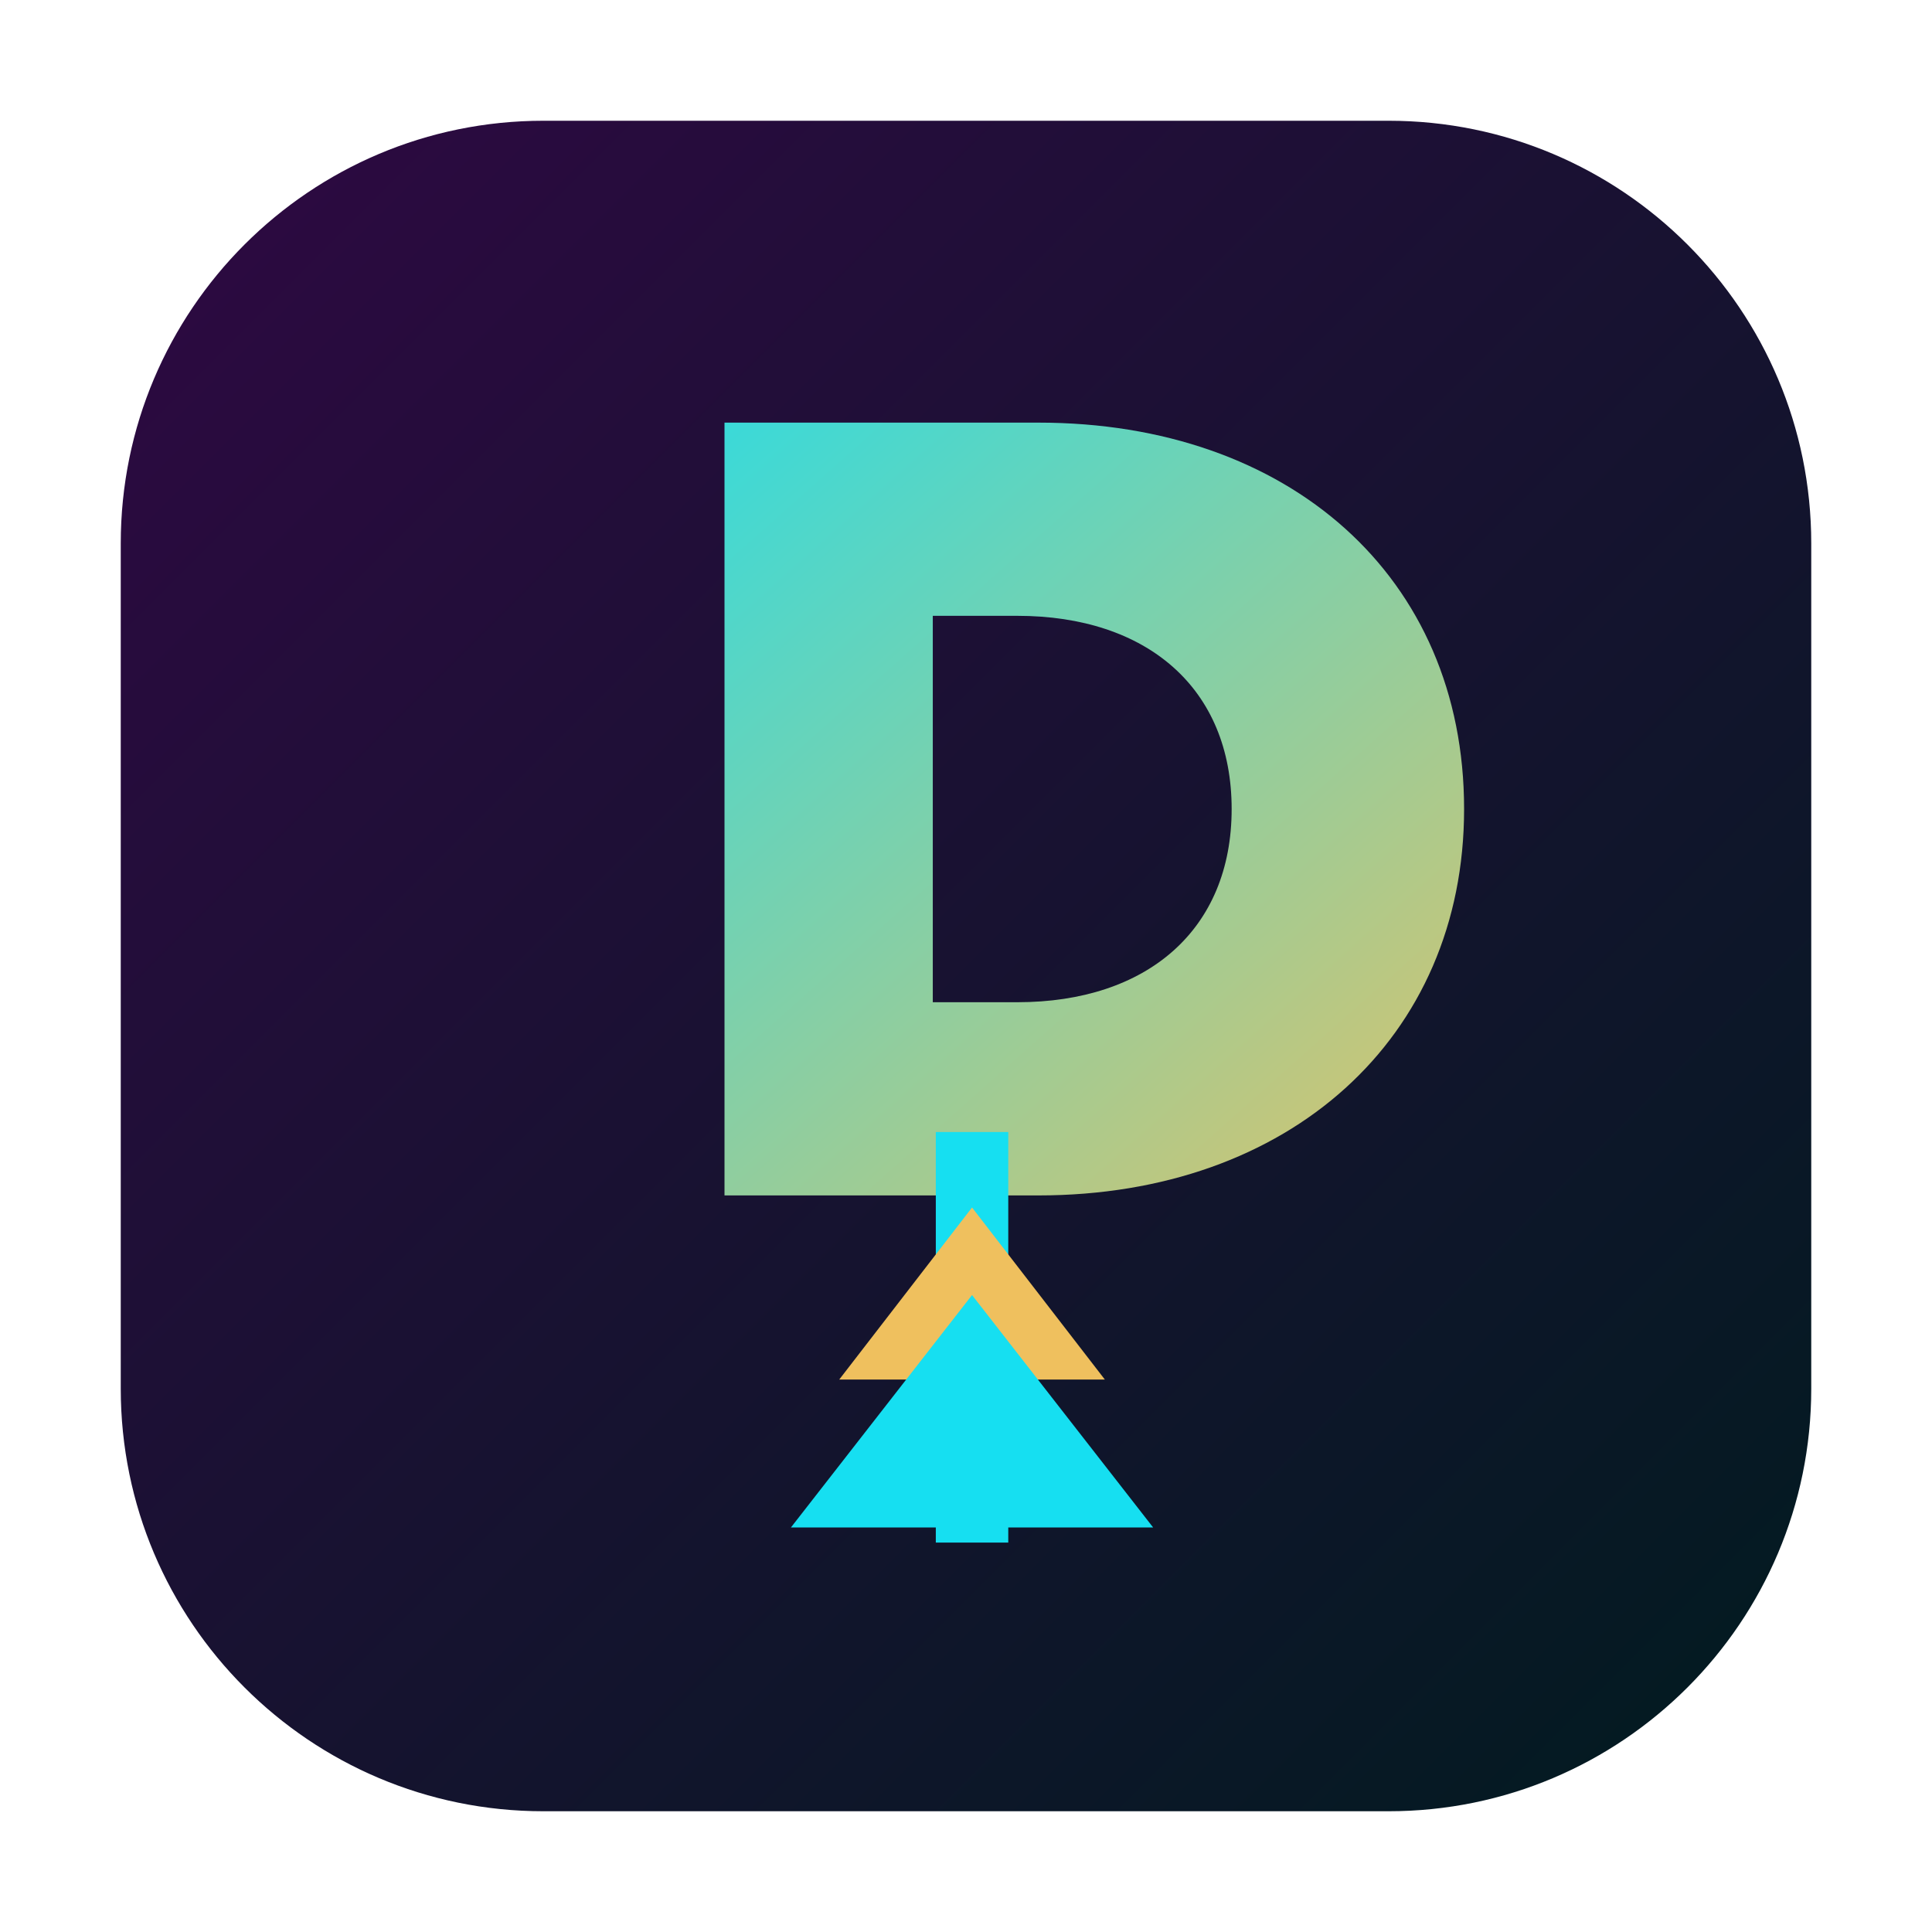
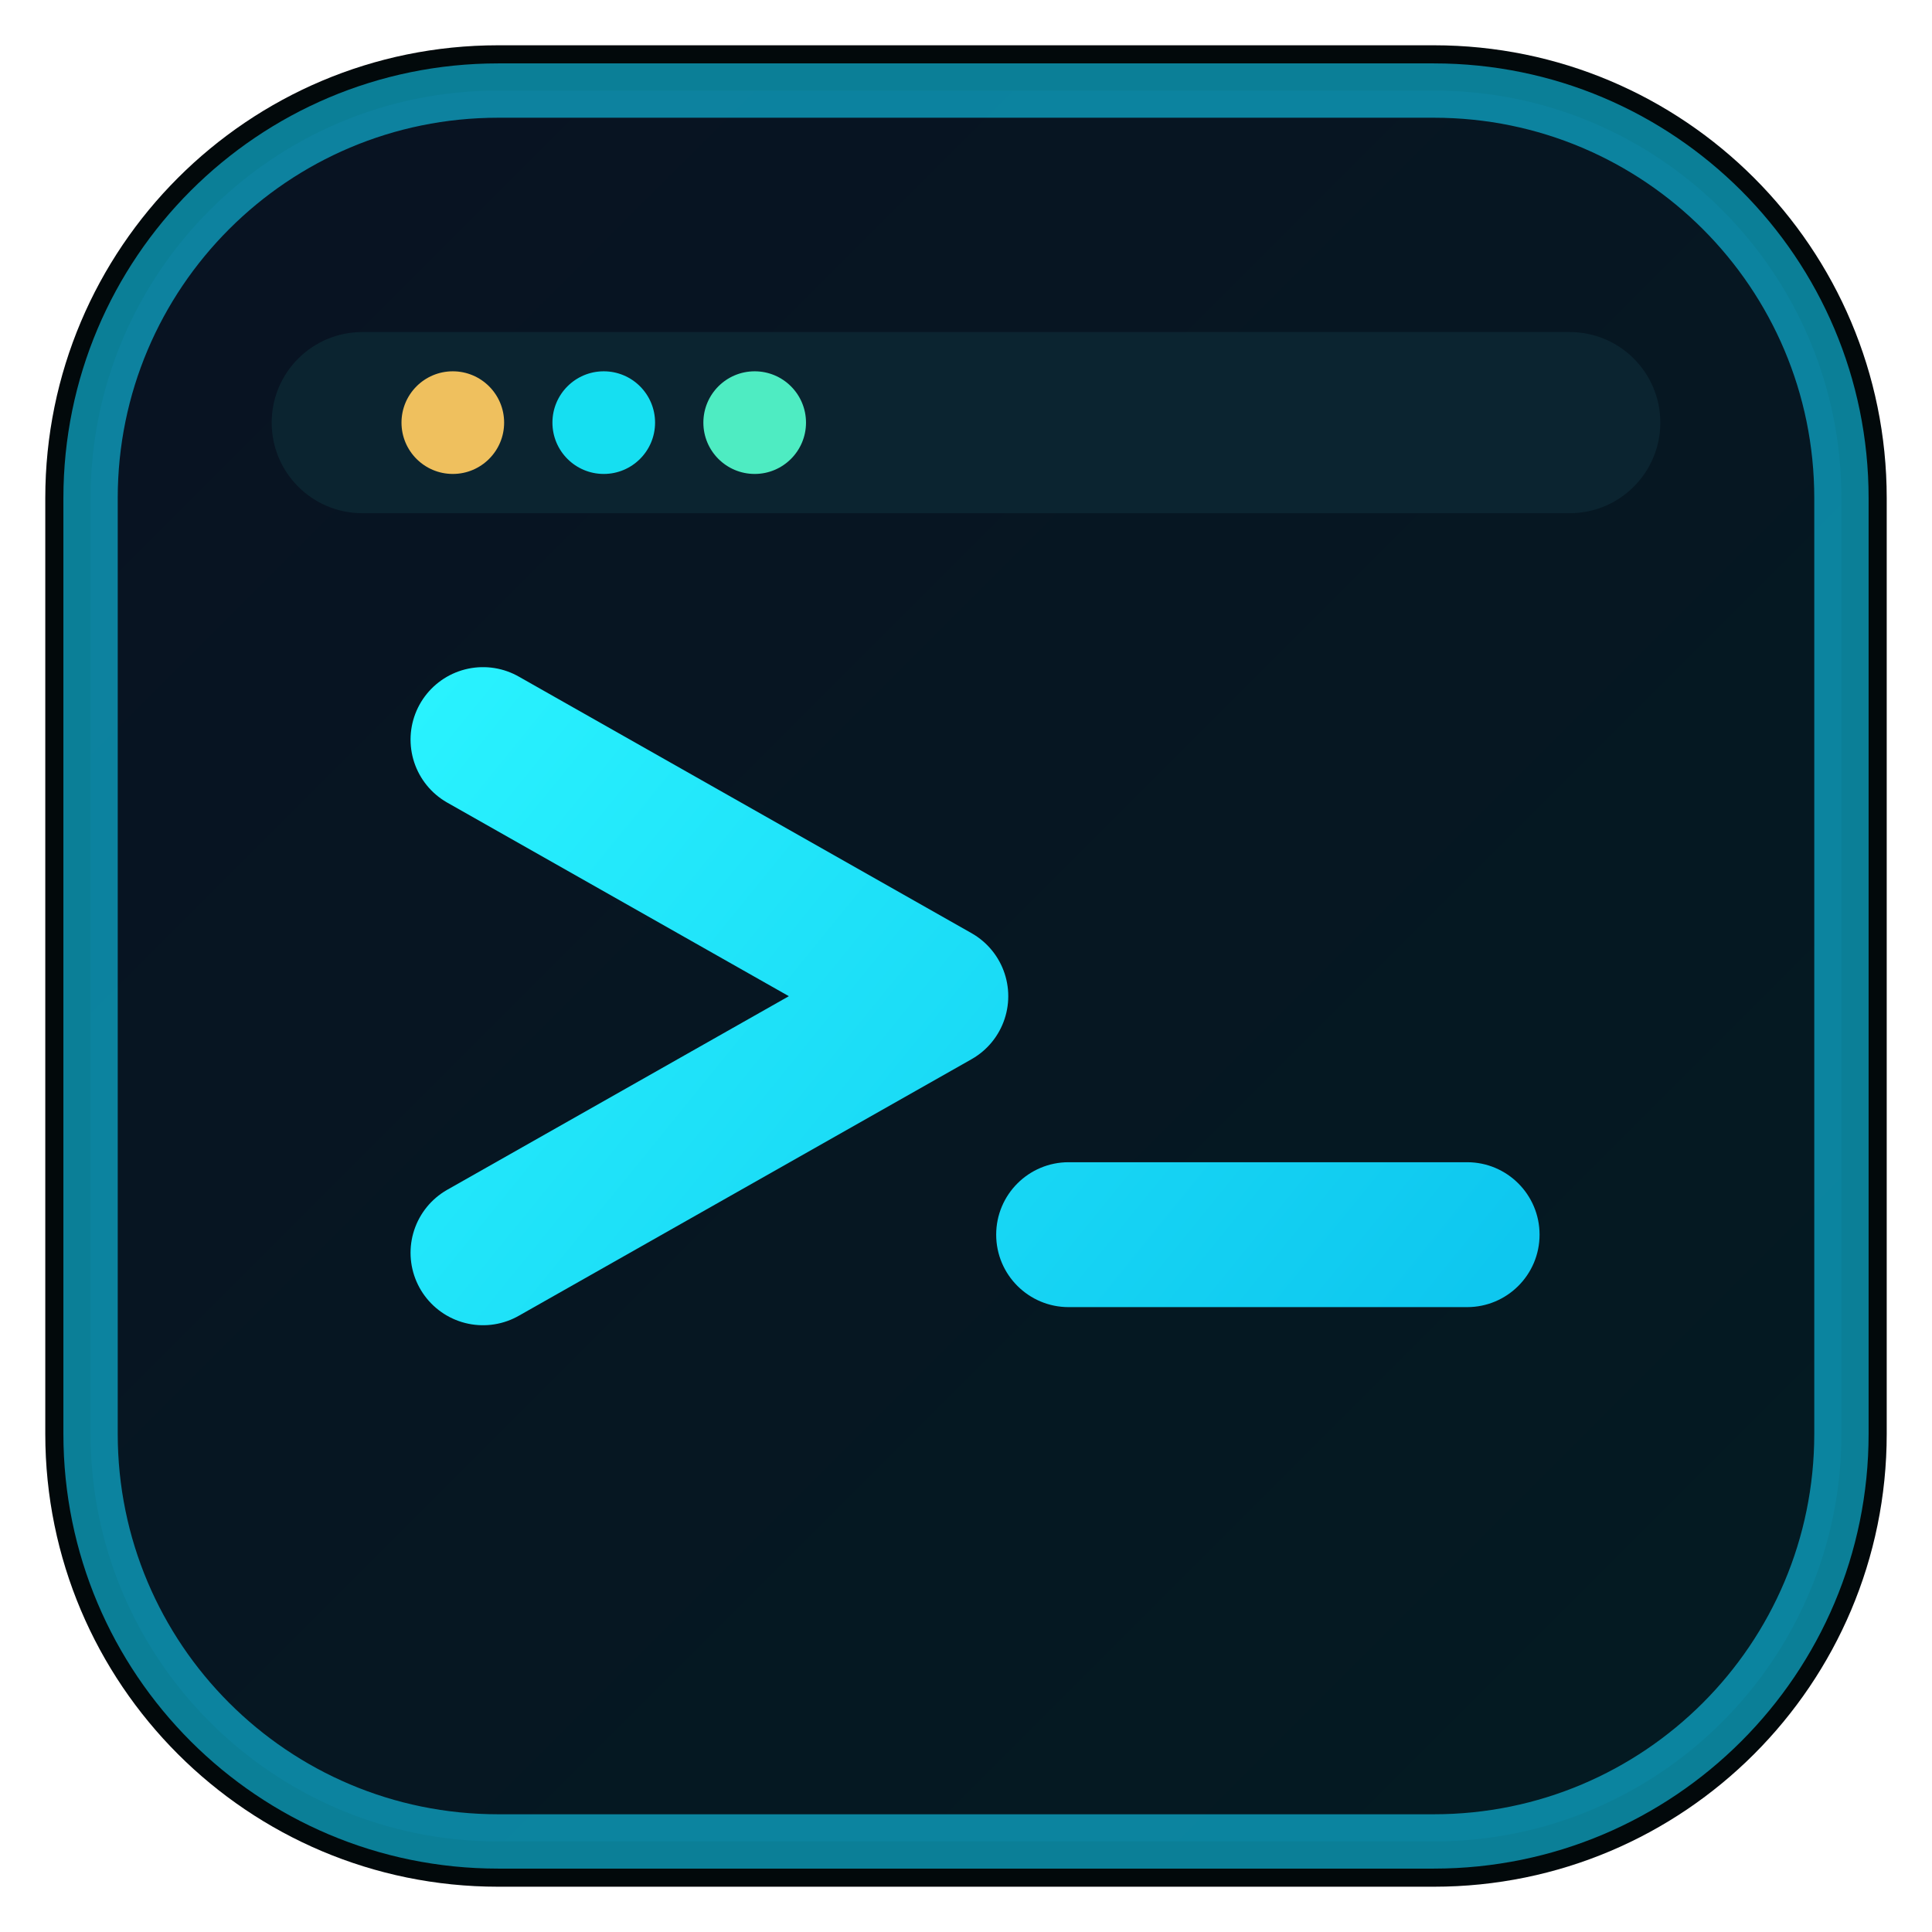
- <svg xmlns="http://www.w3.org/2000/svg" viewBox="0 0 64 64" role="img" aria-label="PortTreez icon">
+ <svg xmlns="http://www.w3.org/2000/svg" viewBox="0 0 64 64" role="img" aria-label="PortTreez terminal favicon" width="64" height="64">
  <defs>
-     <linearGradient id="bg" x1="8" y1="8" x2="56" y2="56" gradientUnits="userSpaceOnUse">
-       <stop offset="0" stop-color="#2b0a40" />
+     <linearGradient id="shell" x1="8" y1="8" x2="56" y2="56" gradientUnits="userSpaceOnUse">
+       <stop offset="0" stop-color="#081322" />
      <stop offset="1" stop-color="#041a22" />
    </linearGradient>
-     <linearGradient id="accent" x1="14" y1="12" x2="46" y2="48" gradientUnits="userSpaceOnUse">
-       <stop offset="0" stop-color="#16dff1" />
-       <stop offset="1" stop-color="#efc05e" />
+     <linearGradient id="glow" x1="16" y1="18" x2="48" y2="44" gradientUnits="userSpaceOnUse">
+       <stop offset="0" stop-color="#2af4ff" />
+       <stop offset="1" stop-color="#0ec7ef" />
    </linearGradient>
  </defs>
-   <rect x="4" y="4" width="56" height="56" rx="14" fill="url(#bg)" />
-   <path d="M24 14h10.4c8.3 0 14.1 5.1 14.1 12.8 0 7.6-5.8 12.8-14.1 12.8H24V14zm9.7 19.2c4.3 0 7.1-2.4 7.1-6.4 0-4-2.8-6.4-7.1-6.4h-2.8v12.8h2.8z" fill="url(#accent)" />
-   <path d="M31 37.5h2.4v13.6H31z" fill="#16dff1" />
-   <path d="M27.8 45.7 32.2 40l4.4 5.7z" fill="#efc05e" />
-   <path d="M26.2 50.6 32.2 42.9l6 7.7z" fill="#16dff1" />
+   <rect x="1.5" y="1.5" width="61" height="61" rx="15" fill="#02090b" />
+   <rect x="3" y="3" width="58" height="58" rx="13.5" fill="url(#shell)" stroke="#10b6d9" stroke-opacity="0.68" stroke-width="1.8" />
+   <rect x="9" y="11" width="46" height="6" rx="3" fill="#0b2430" />
+   <circle cx="15" cy="14" r="1.7" fill="#efc05e" />
+   <circle cx="20" cy="14" r="1.7" fill="#16dff1" />
+   <circle cx="25" cy="14" r="1.7" fill="#4eecc2" />
+   <path d="M16 24.5 31 33l-15 8.5" fill="none" stroke="url(#glow)" stroke-width="4.8" stroke-linecap="round" stroke-linejoin="round" />
+   <rect x="33" y="38.5" width="18" height="4.8" rx="2.4" fill="url(#glow)" />
</svg>
